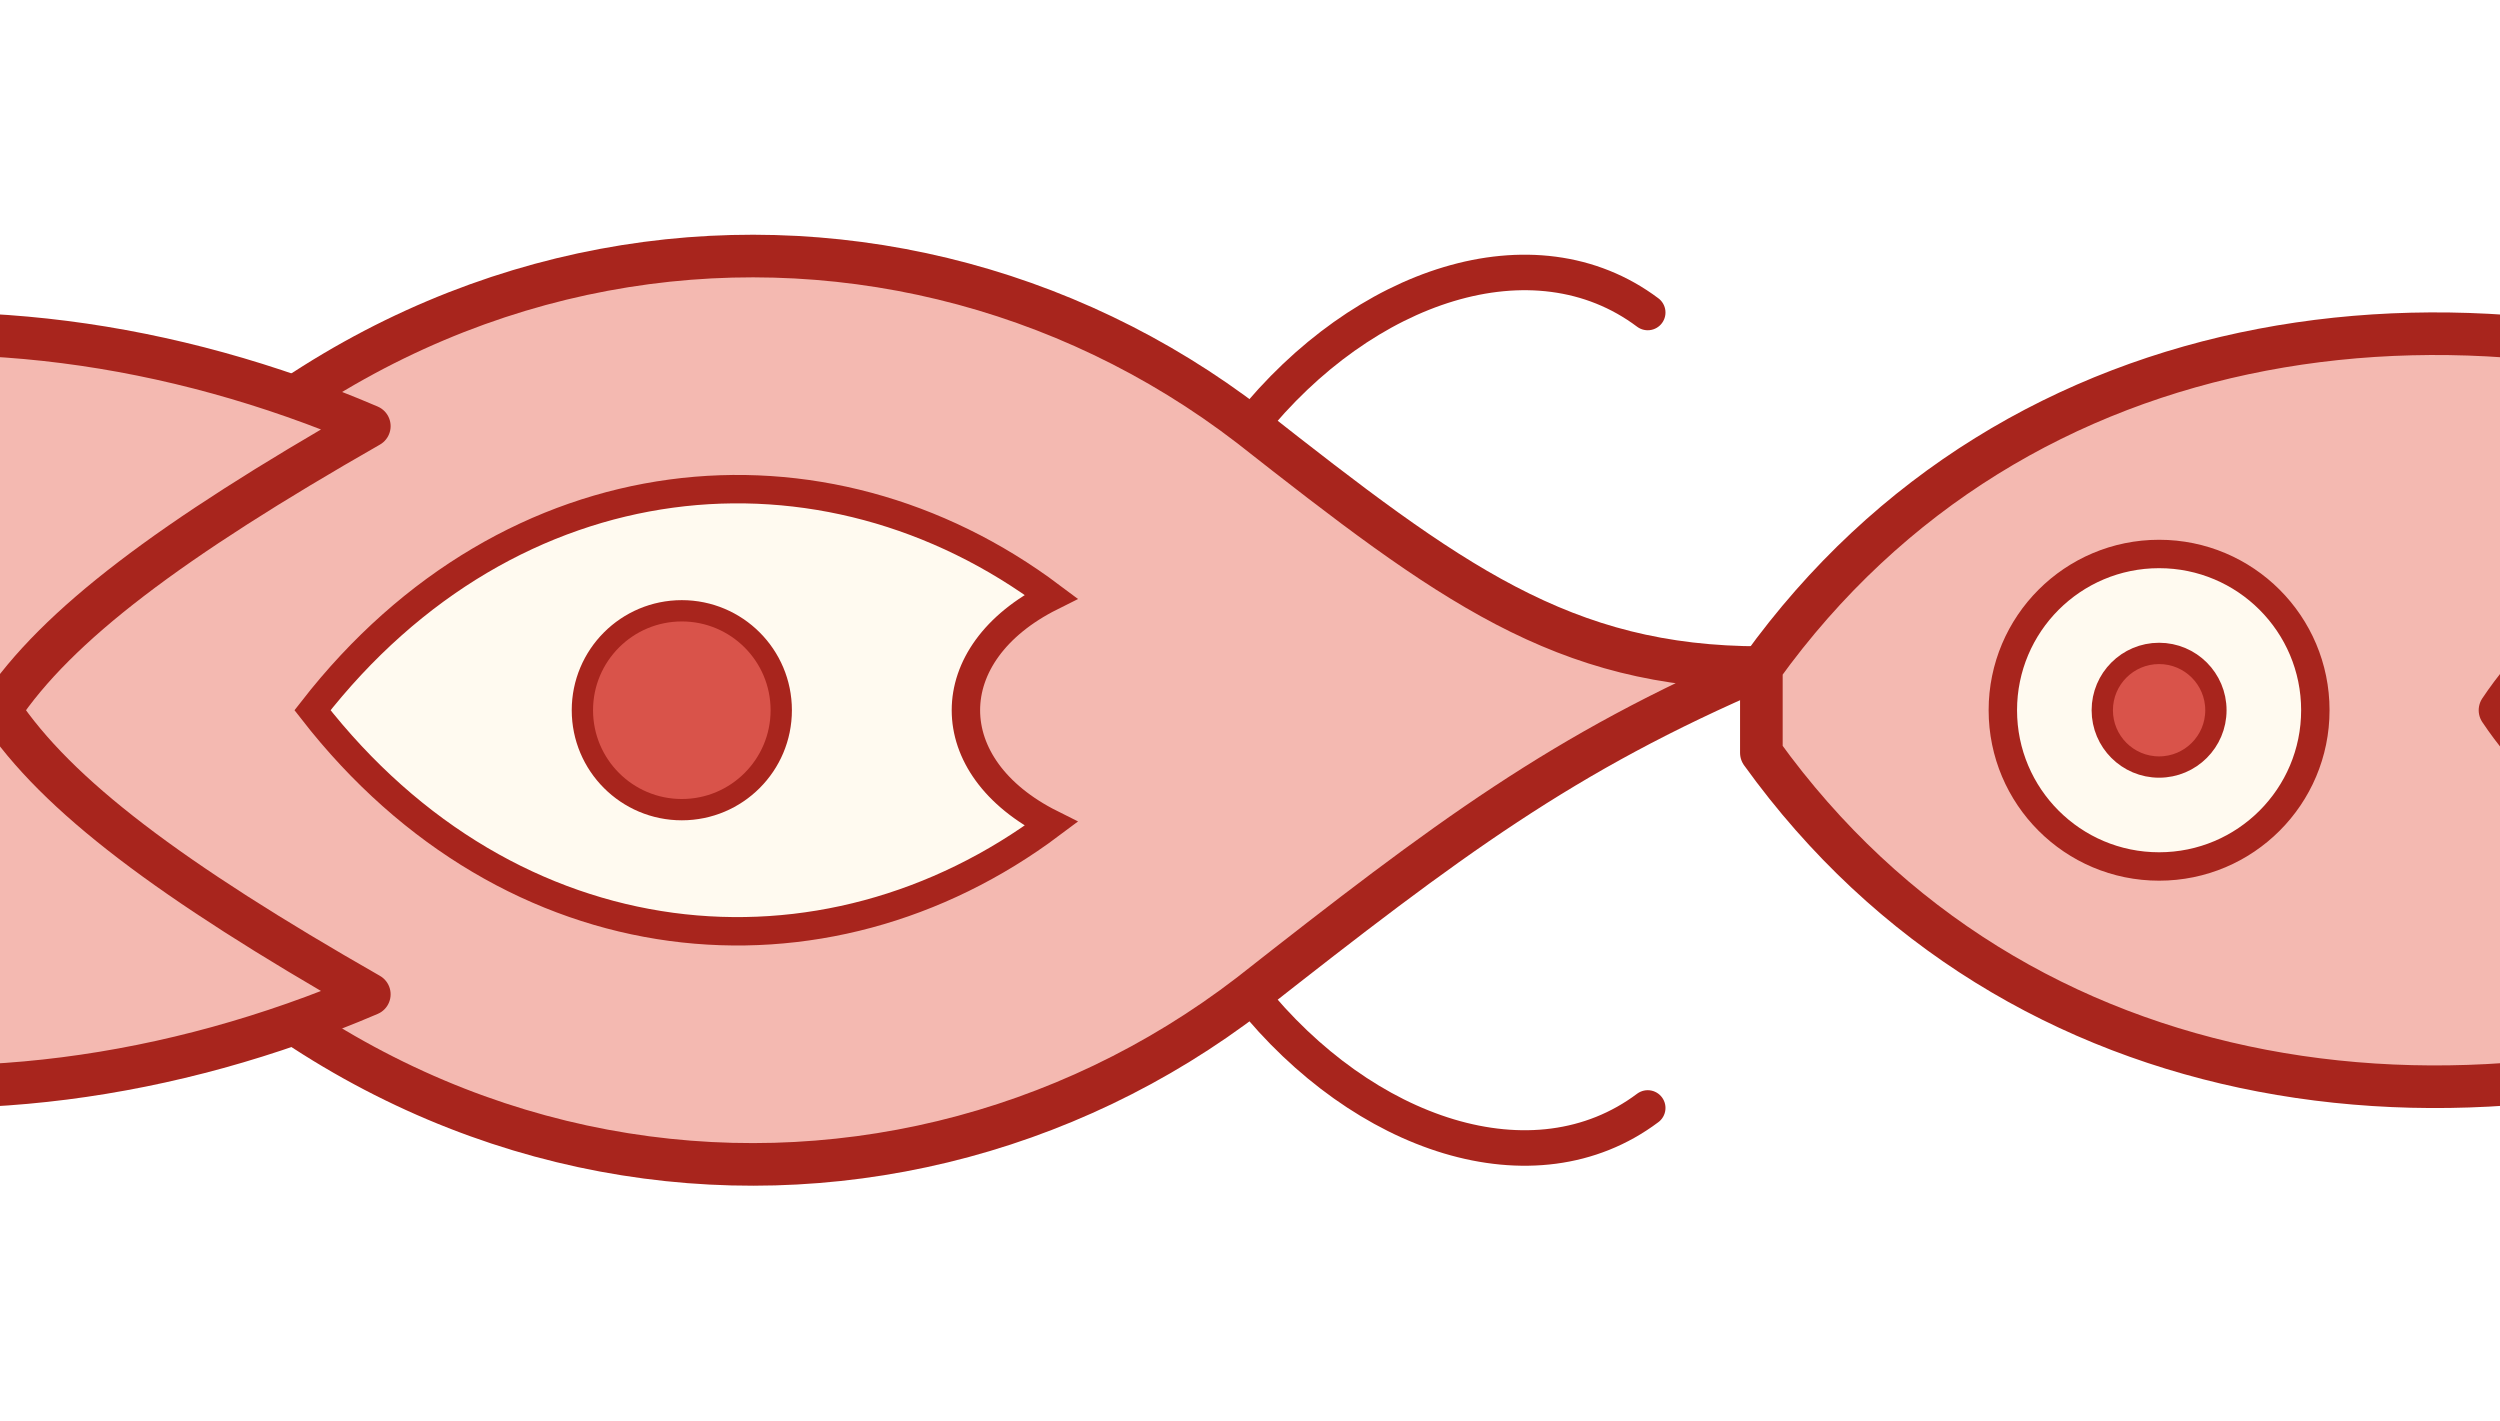
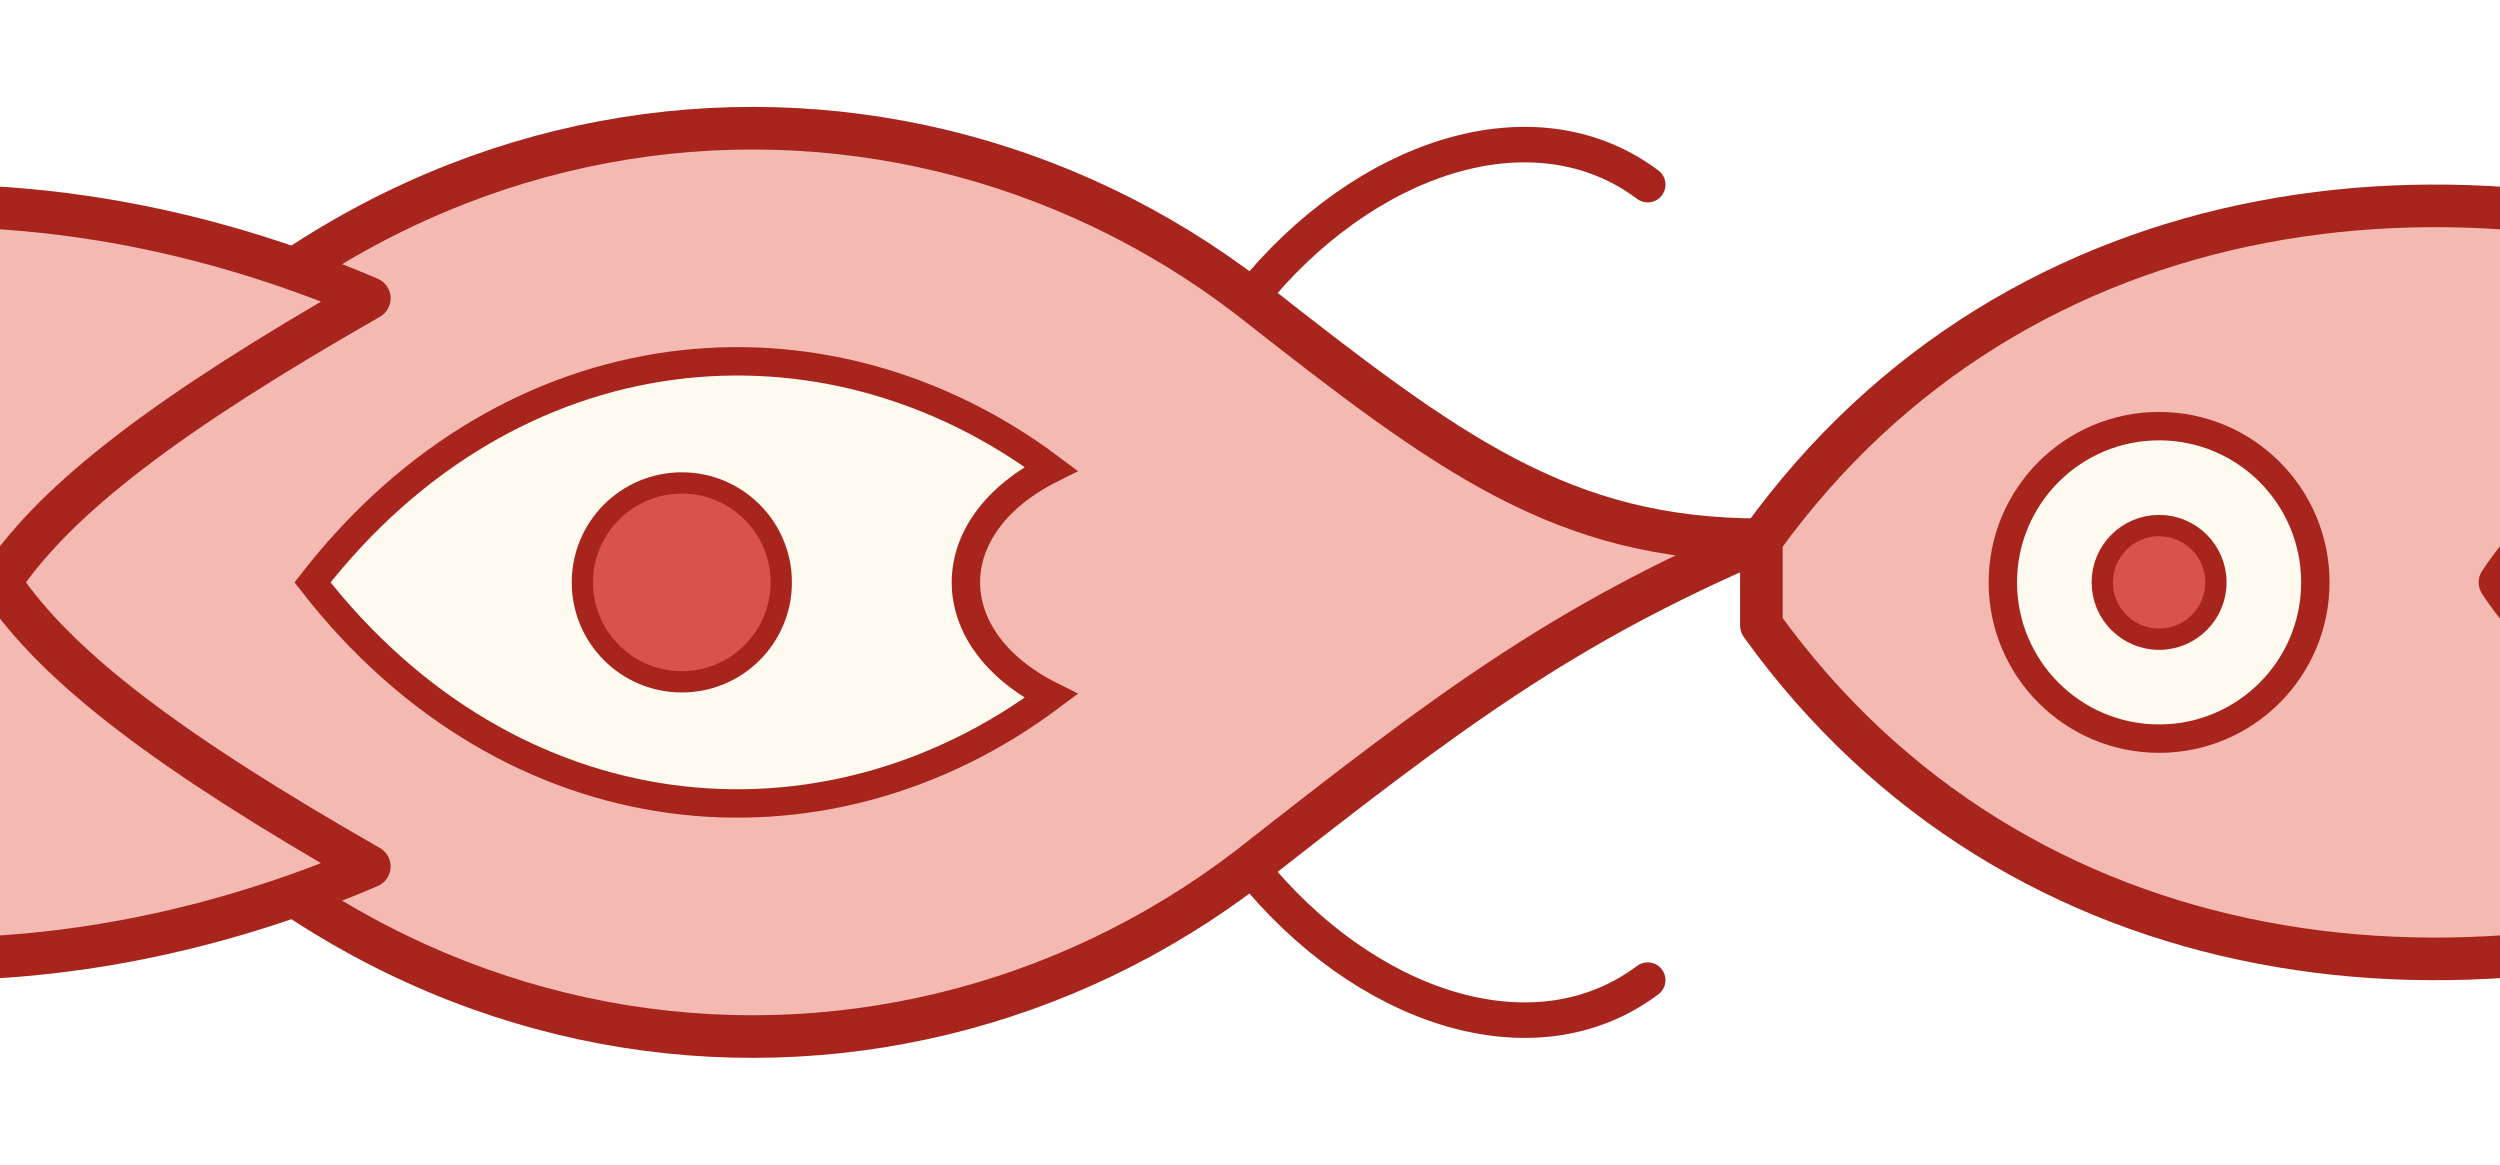
- <svg xmlns="http://www.w3.org/2000/svg" xmlns:xlink="http://www.w3.org/1999/xlink" viewBox="8 0 176 100" width="176" height="100">
+ <svg xmlns="http://www.w3.org/2000/svg" xmlns:xlink="http://www.w3.org/1999/xlink" viewBox="8 9 176 82" width="176" height="82">
  <defs>
    <g id="scroll">
      <g fill="#f4b9b1" stroke="#a8251d" stroke-width="3" stroke-linejoin="round">
        <path d="M8 50 C30 14 70 10 96 30 C110 41 118 47 132 47 C118 53 110 59 96 70 C70 90 30 86 8 50Z" />
        <path d="M132 47 C150 22 182 18 210 30 C196 38 188 44 184 50 C188 56 196 62 210 70 C182 82 150 78 132 53Z" />
      </g>
      <g fill="#fffaf0" stroke="#a8251d" stroke-width="2">
        <path d="M30 50 C44 32 66 30 82 42 C74 46 74 54 82 58 C66 70 44 68 30 50Z" />
        <circle cx="160" cy="50" r="11" />
      </g>
      <g fill="#d9534a" stroke="#a8251d" stroke-width="1.5">
        <circle cx="56" cy="50" r="7" />
        <circle cx="160" cy="50" r="4" />
      </g>
      <g fill="none" stroke="#a8251d" stroke-width="2.5" stroke-linecap="round">
        <path d="M96 30 C104 20 116 16 124 22" />
        <path d="M96 70 C104 80 116 84 124 78" />
      </g>
    </g>
  </defs>
  <use xlink:href="#scroll" x="176" />
  <use xlink:href="#scroll" />
  <use xlink:href="#scroll" x="-176" />
</svg>
